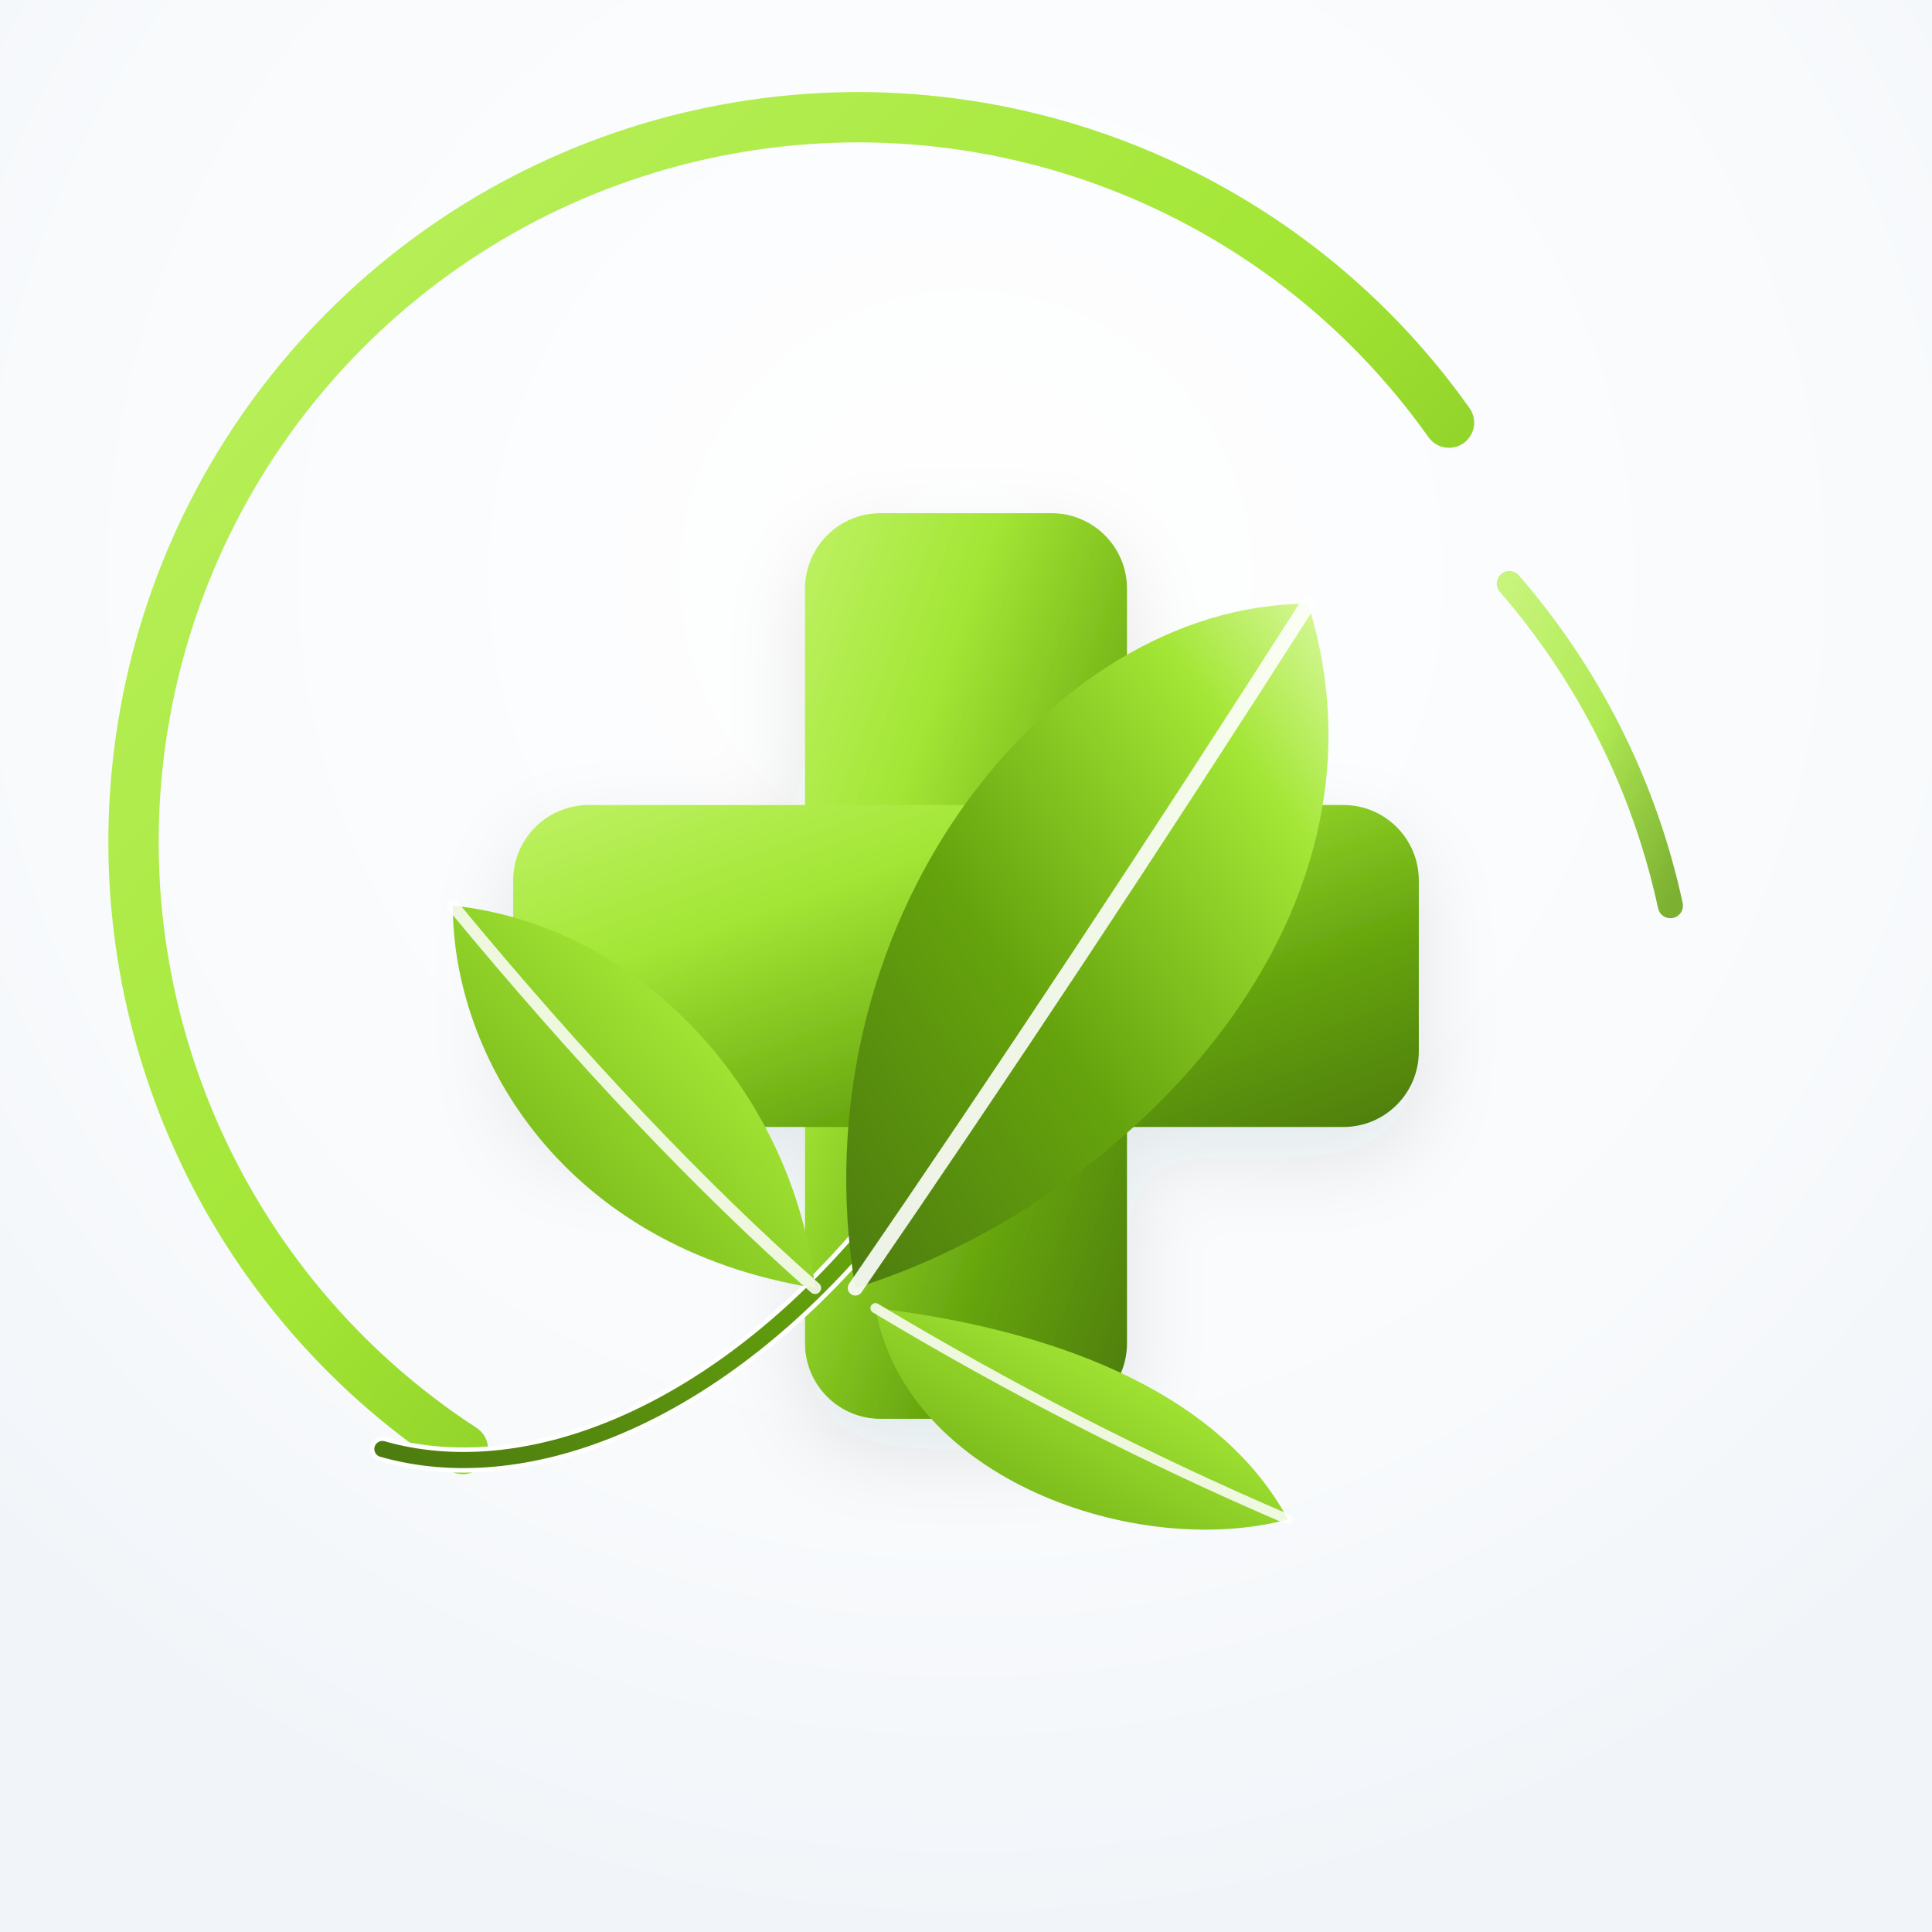
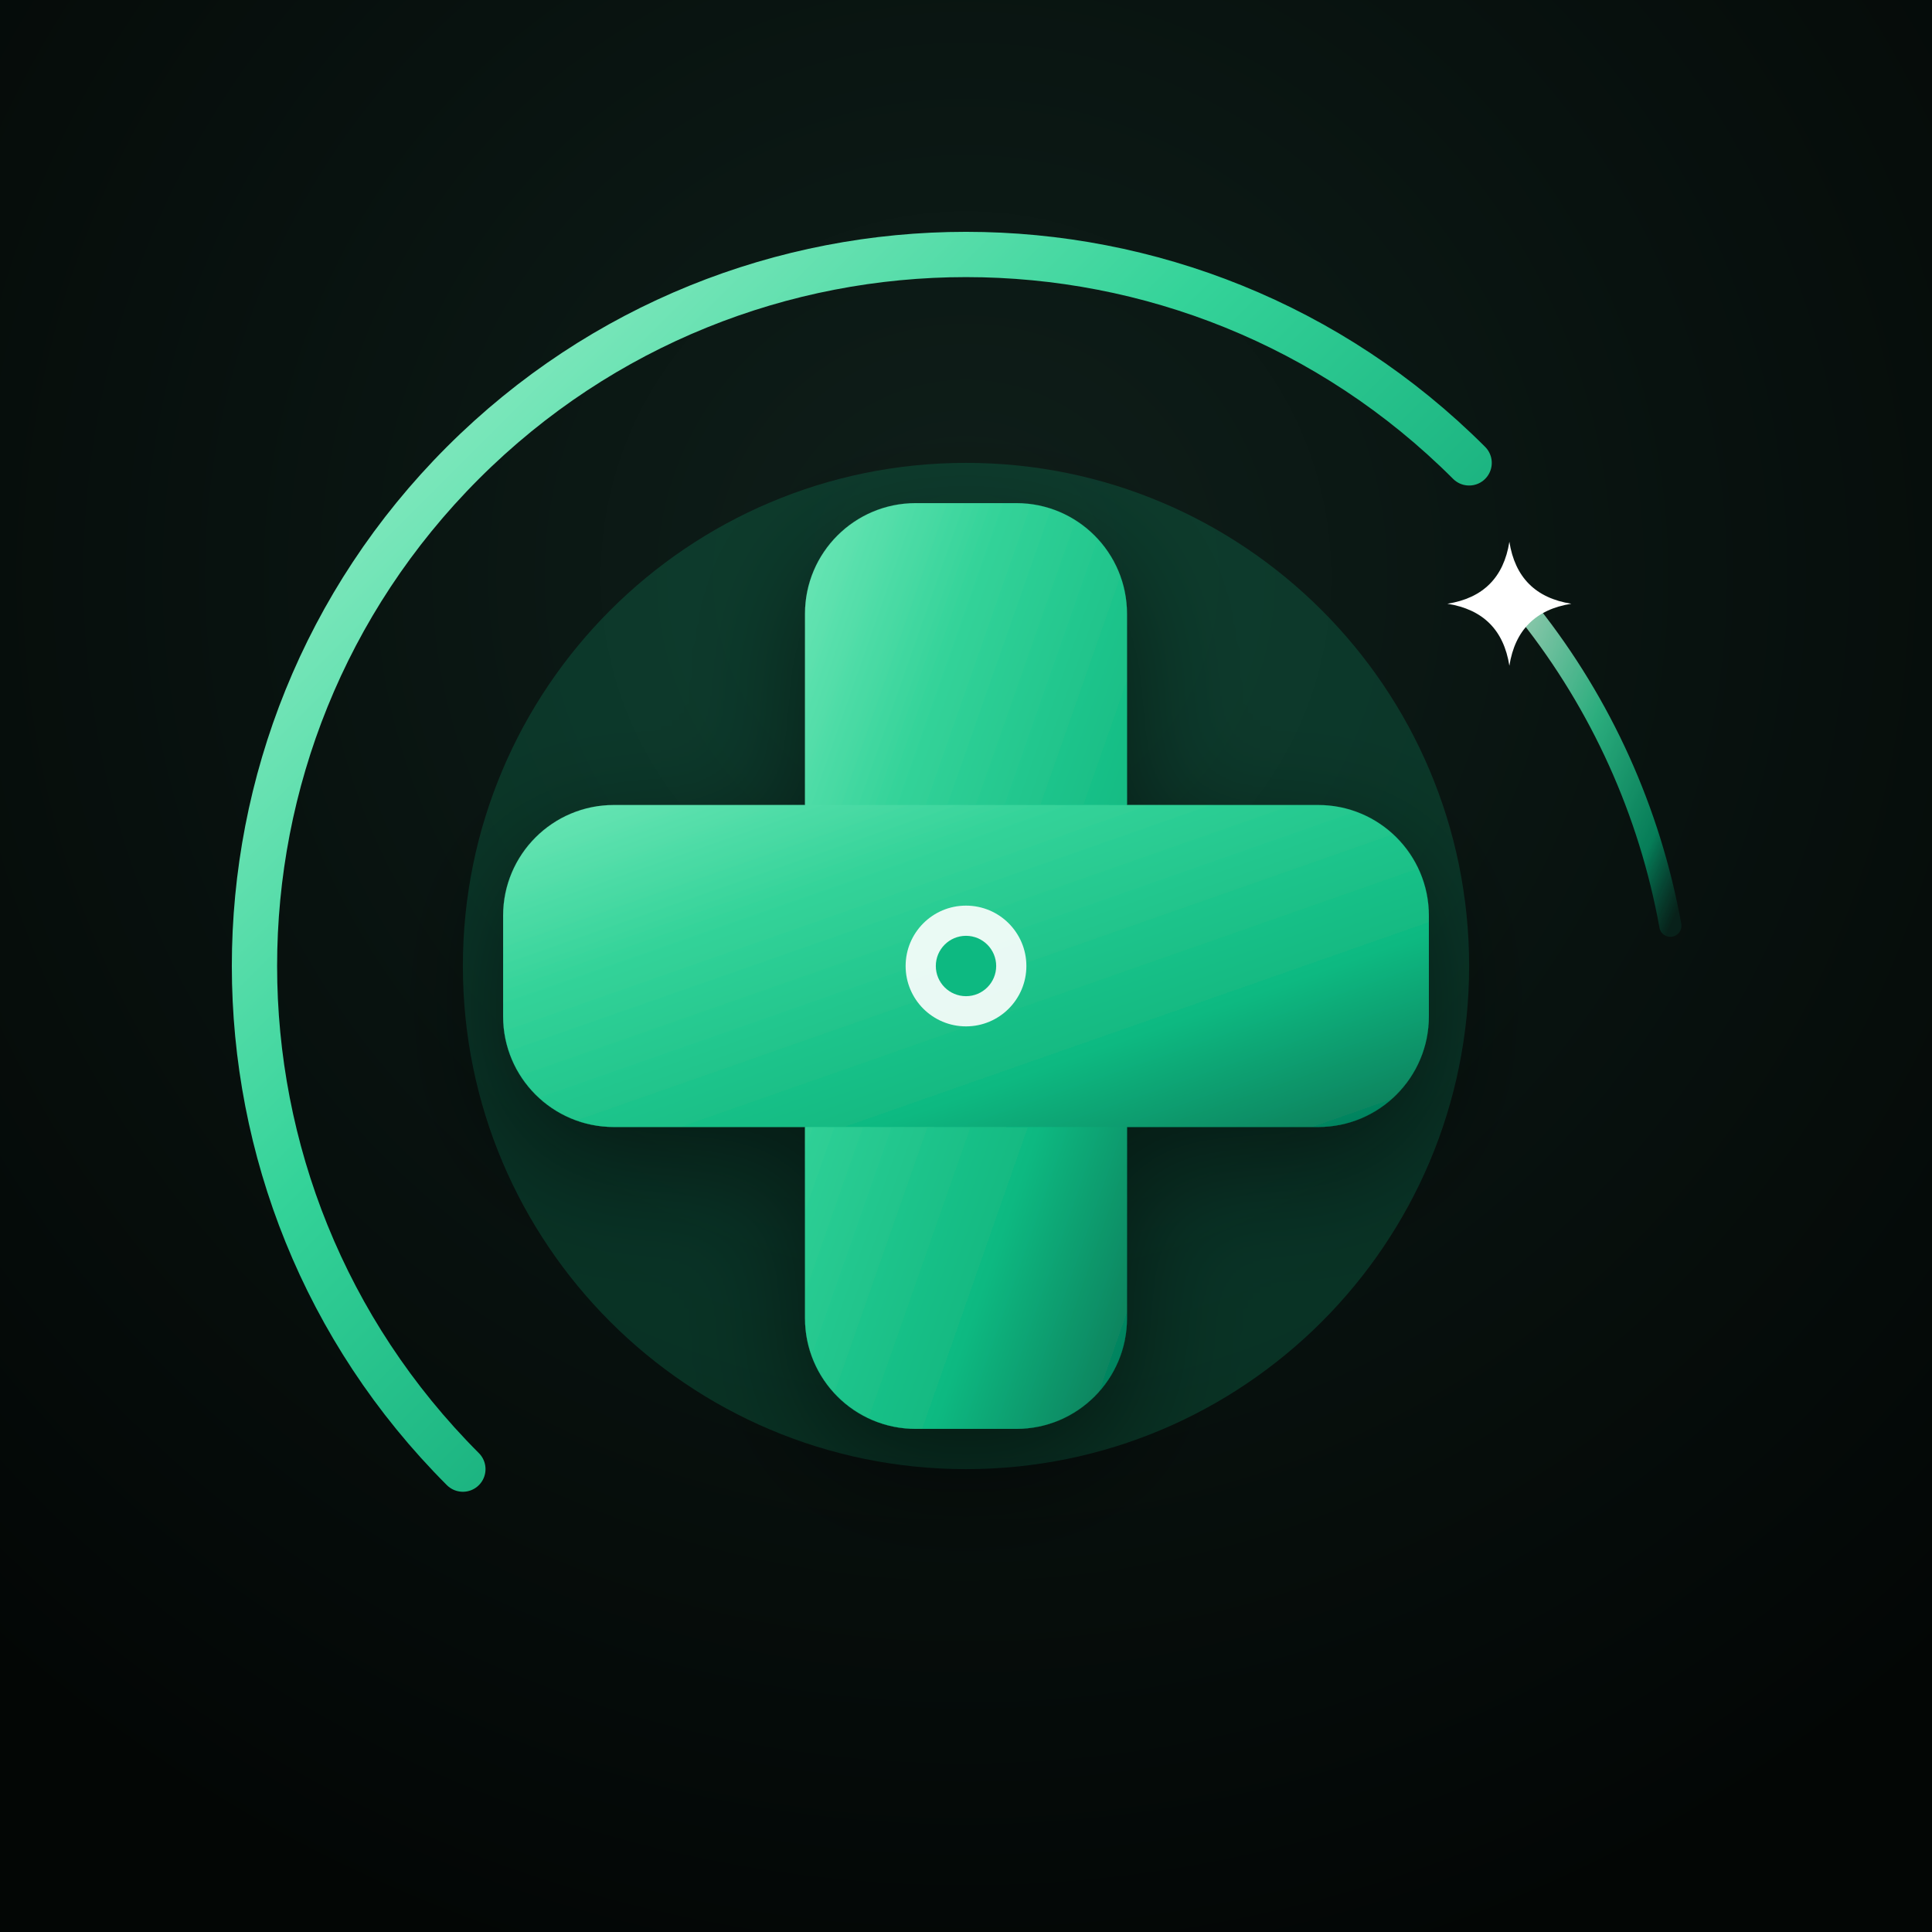
<svg xmlns="http://www.w3.org/2000/svg" width="180" height="180" viewBox="0 0 192 192" fill="none">
  <defs>
-     <radialGradient id="apple-clean-bg" cx="50%" cy="30%" r="70%">
-       <stop offset="0%" stop-color="#ffffff" />
-       <stop offset="70%" stop-color="#f8fafc" />
-       <stop offset="100%" stop-color="#f1f5f9" />
+     <radialGradient id="apple-no-leaf-bg" cx="50%" cy="30%" r="75%">
+       <stop offset="0%" stop-color="#0f1f1a" />
+       <stop offset="50%" stop-color="#08120f" />
+       <stop offset="100%" stop-color="#030605" />
    </radialGradient>
-     <linearGradient id="apple-green-cross" x1="0%" y1="0%" x2="100%" y2="100%">
-       <stop offset="0%" stop-color="#bef264" />
-       <stop offset="30%" stop-color="#a3e635" />
-       <stop offset="70%" stop-color="#65a30d" />
-       <stop offset="100%" stop-color="#4d7c0f" />
+     <linearGradient id="apple-cross-main" x1="0%" y1="0%" x2="100%" y2="100%">
+       <stop offset="0%" stop-color="#6ee7b7" />
+       <stop offset="30%" stop-color="#34d399" />
+       <stop offset="70%" stop-color="#10b981" />
+       <stop offset="100%" stop-color="#047857" />
    </linearGradient>
-     <linearGradient id="apple-leaf-main" x1="0%" y1="100%" x2="100%" y2="0%">
-       <stop offset="0%" stop-color="#4d7c0f" />
-       <stop offset="40%" stop-color="#65a30d" />
-       <stop offset="80%" stop-color="#a3e635" />
-       <stop offset="100%" stop-color="#d9f99d" />
+     <linearGradient id="apple-ring-glow" x1="0%" y1="0%" x2="100%" y2="100%">
+       <stop offset="0%" stop-color="#a7f3d0" />
+       <stop offset="40%" stop-color="#34d399" />
+       <stop offset="80%" stop-color="#059669" />
+       <stop offset="100%" stop-color="#047857" stop-opacity="0.2" />
    </linearGradient>
-     <linearGradient id="apple-leaf-side" x1="0%" y1="100%" x2="100%" y2="0%">
-       <stop offset="0%" stop-color="#65a30d" />
-       <stop offset="70%" stop-color="#a3e635" />
-       <stop offset="100%" stop-color="#bef264" />
-     </linearGradient>
-     <linearGradient id="apple-ring-grad" x1="0%" y1="0%" x2="100%" y2="100%">
-       <stop offset="0%" stop-color="#bef264" />
-       <stop offset="50%" stop-color="#a3e635" />
-       <stop offset="100%" stop-color="#65a30d" />
-     </linearGradient>
-     <filter id="apple-clean-shadow" x="-15%" y="-15%" width="130%" height="130%">
-       <feDropShadow dx="0" dy="3" stdDeviation="4" flood-color="#1e293b" flood-opacity="0.1" />
+     <filter id="apple-cross-shadow" x="-20%" y="-20%" width="140%" height="140%">
+       <feDropShadow dx="0" dy="4" stdDeviation="6" flood-color="#000000" flood-opacity="0.5" />
    </filter>
  </defs>
-   <rect width="192" height="192" fill="url(#apple-clean-bg)" />
+   <rect width="192" height="192" fill="url(#apple-no-leaf-bg)" />
+   <circle cx="96" cy="96" r="50" fill="#10b981" opacity="0.2" />
  <g transform="translate(96, 96)">
-     <path d="M-50 48 A72 72 0 1 1 48 -54" fill="none" stroke="url(#apple-ring-grad)" stroke-width="5" stroke-linecap="round" />
-     <path d="M54 -38 A72 72 0 0 1 70 -6" fill="none" stroke="url(#apple-ring-grad)" stroke-width="2.5" stroke-linecap="round" opacity="0.85" />
-     <g filter="url(#apple-clean-shadow)">
-       <rect x="-16" y="-45" width="32" height="90" rx="7.5" fill="url(#apple-green-cross)" />
-       <rect x="-45" y="-16" width="90" height="32" rx="7.5" fill="url(#apple-green-cross)" />
+     <path d="M-50 50 A70 70 0 1 1 50 -50" fill="none" stroke="url(#apple-ring-glow)" stroke-width="4.5" stroke-linecap="round" />
+     <path d="M56 -35 A70 70 0 0 1 70 -4" fill="none" stroke="url(#apple-ring-glow)" stroke-width="2.2" stroke-linecap="round" opacity="0.8" />
+     <g filter="url(#apple-cross-shadow)">
+       <rect x="-16" y="-46" width="32" height="92" rx="11" fill="url(#apple-cross-main)" />
+       <rect x="-46" y="-16" width="92" height="32" rx="11" fill="url(#apple-cross-main)" />
+       <circle cx="0" cy="0" r="6" fill="#ffffff" opacity="0.9" />
+       <circle cx="0" cy="0" r="3" fill="#10b981" />
    </g>
-     <g>
-       <path d="M-58 48 C-44 52 -26 45 -11 28 C0 15 15 -6 30 -32" fill="none" stroke="#ffffff" stroke-width="2.5" stroke-linecap="round" />
-       <path d="M-58 48 C-44 52 -26 45 -11 28 C0 15 15 -6 30 -32" fill="none" stroke="url(#apple-leaf-main)" stroke-width="1.6" stroke-linecap="round" />
-       <path d="M-11 32 C-17 -4 8 -36 34 -36 C44 -4 15 24 -11 32 Z" fill="url(#apple-leaf-main)" />
-       <path d="M-11 32 Q11 0 34 -36" fill="none" stroke="#ffffff" stroke-width="1.5" stroke-linecap="round" opacity="0.9" />
-       <path d="M-15 32 C-40 28 -51 9 -51 -6 C-32 -4 -17 13 -15 32 Z" fill="url(#apple-leaf-side)" />
-       <path d="M-15 32 Q-32 17 -51 -6" fill="none" stroke="#ffffff" stroke-width="1.2" stroke-linecap="round" opacity="0.85" />
-       <path d="M-9 34 C-6 51 17 59 32 55 C25 42 8 36 -9 34 Z" fill="url(#apple-leaf-side)" />
-       <path d="M-9 34 Q11 46 32 55" fill="none" stroke="#ffffff" stroke-width="1" stroke-linecap="round" opacity="0.85" />
+     <g transform="translate(54, -36) scale(0.28)">
+       <path d="M0 -22 Q3 -3 22 0 Q3 3 0 22 Q-3 3 -22 0 Q-3 -3 0 -22 Z" fill="#ffffff" />
    </g>
  </g>
</svg>
